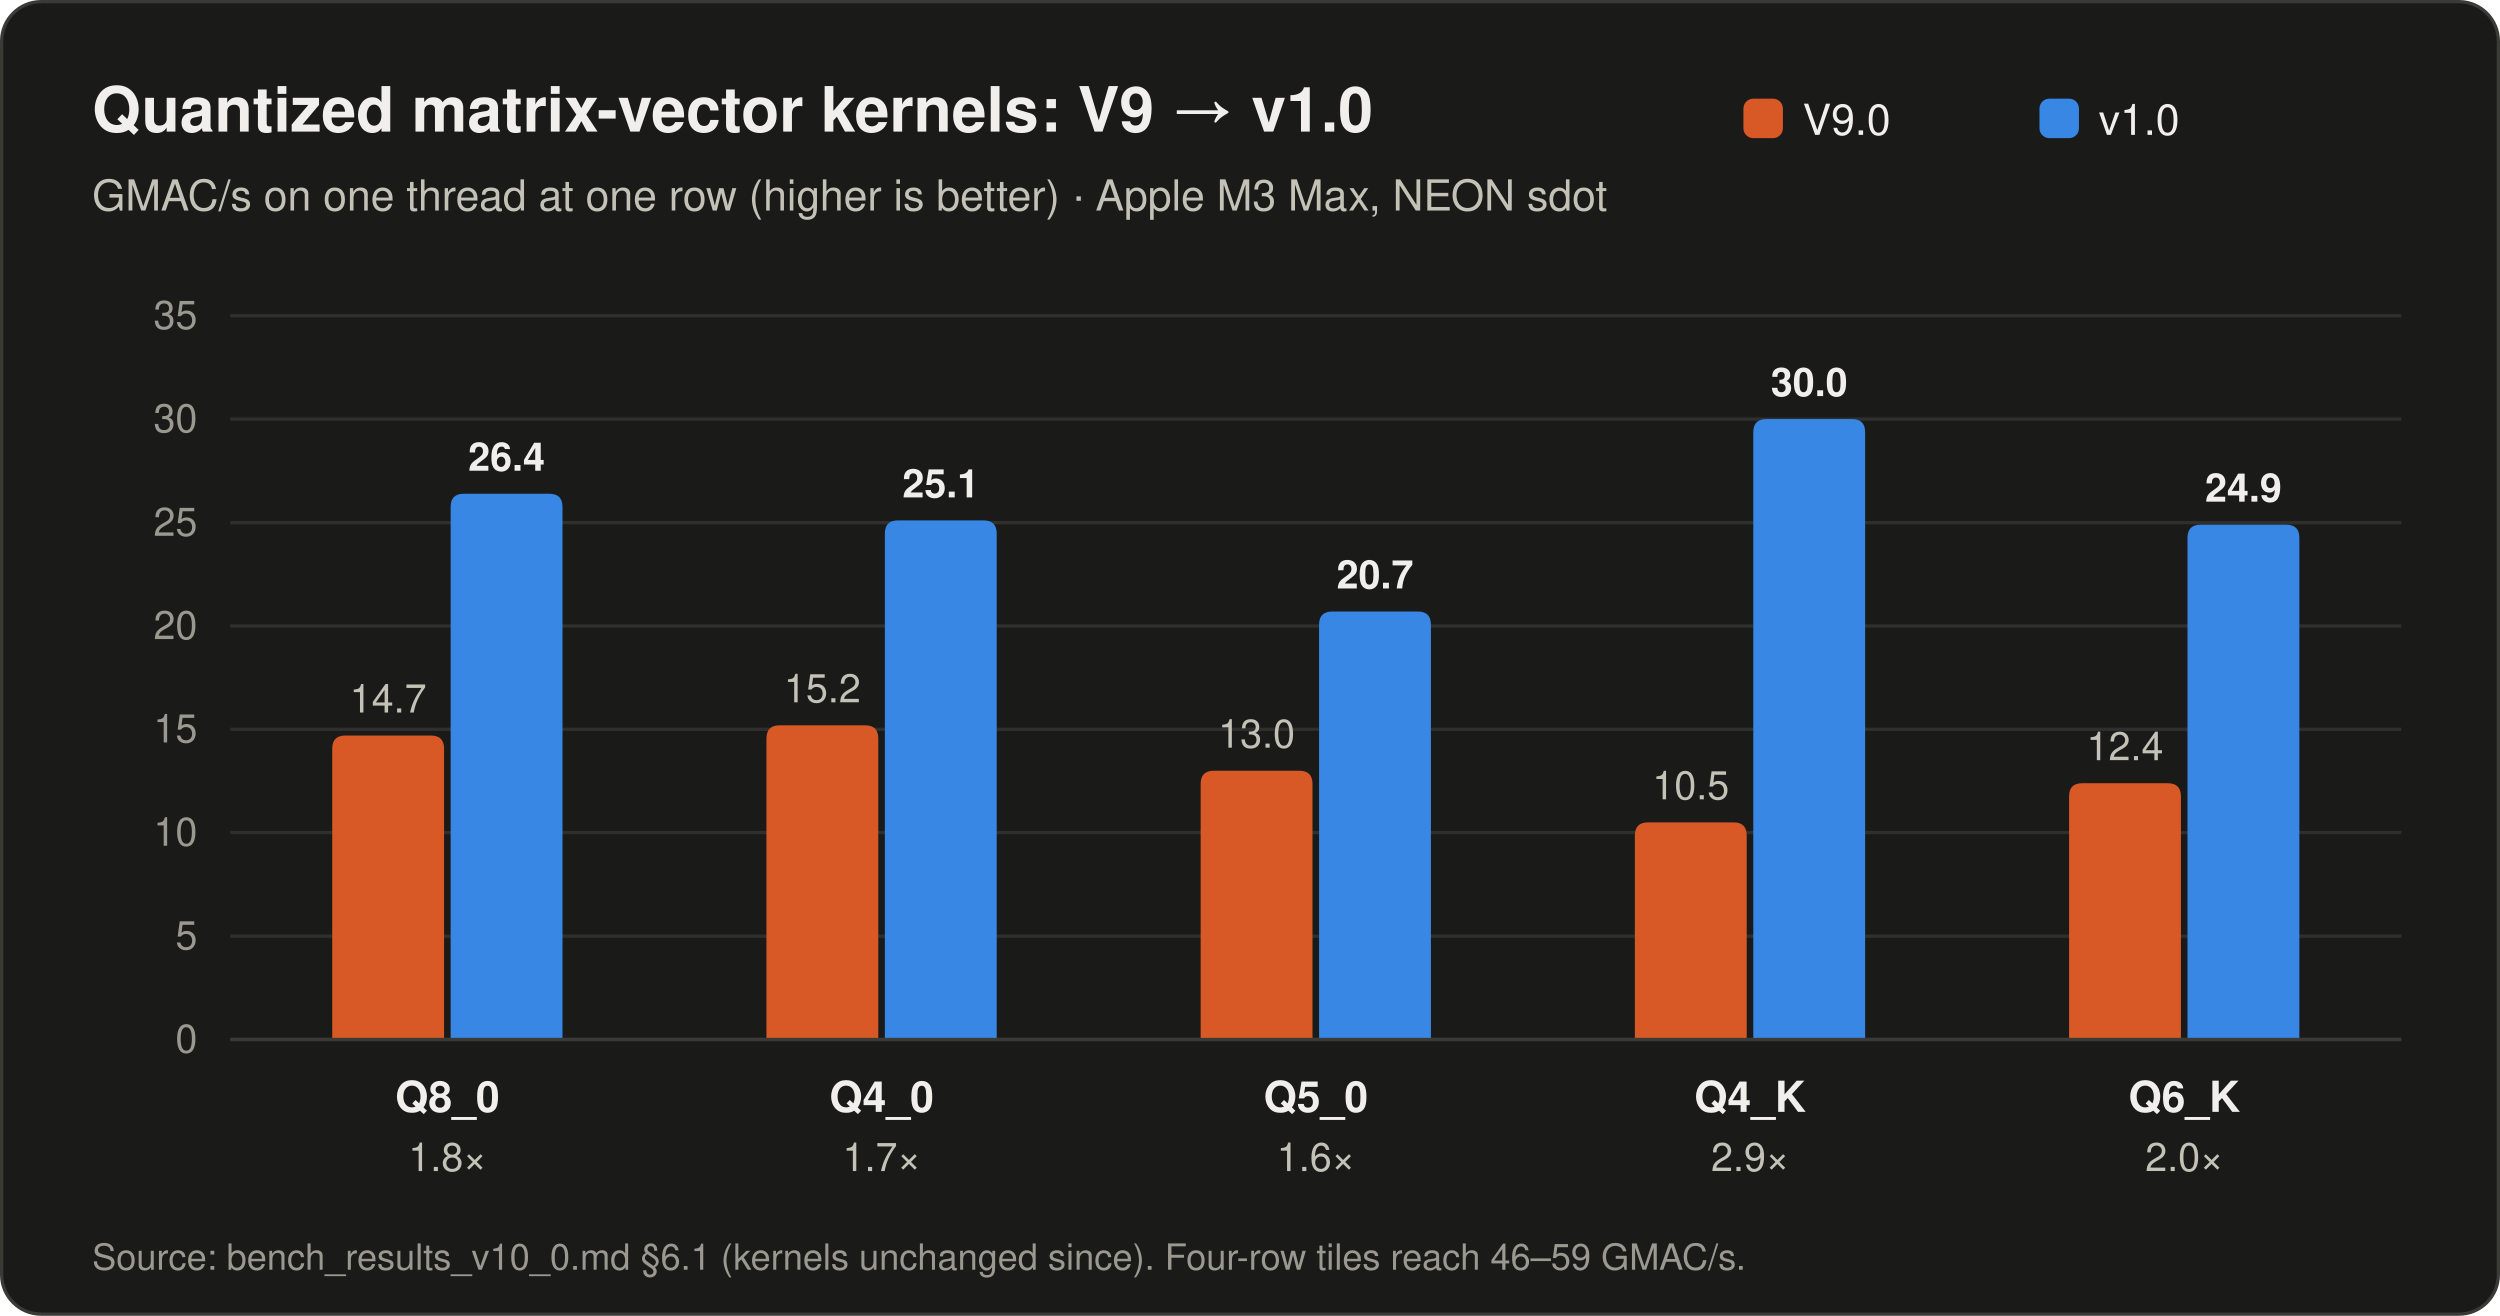
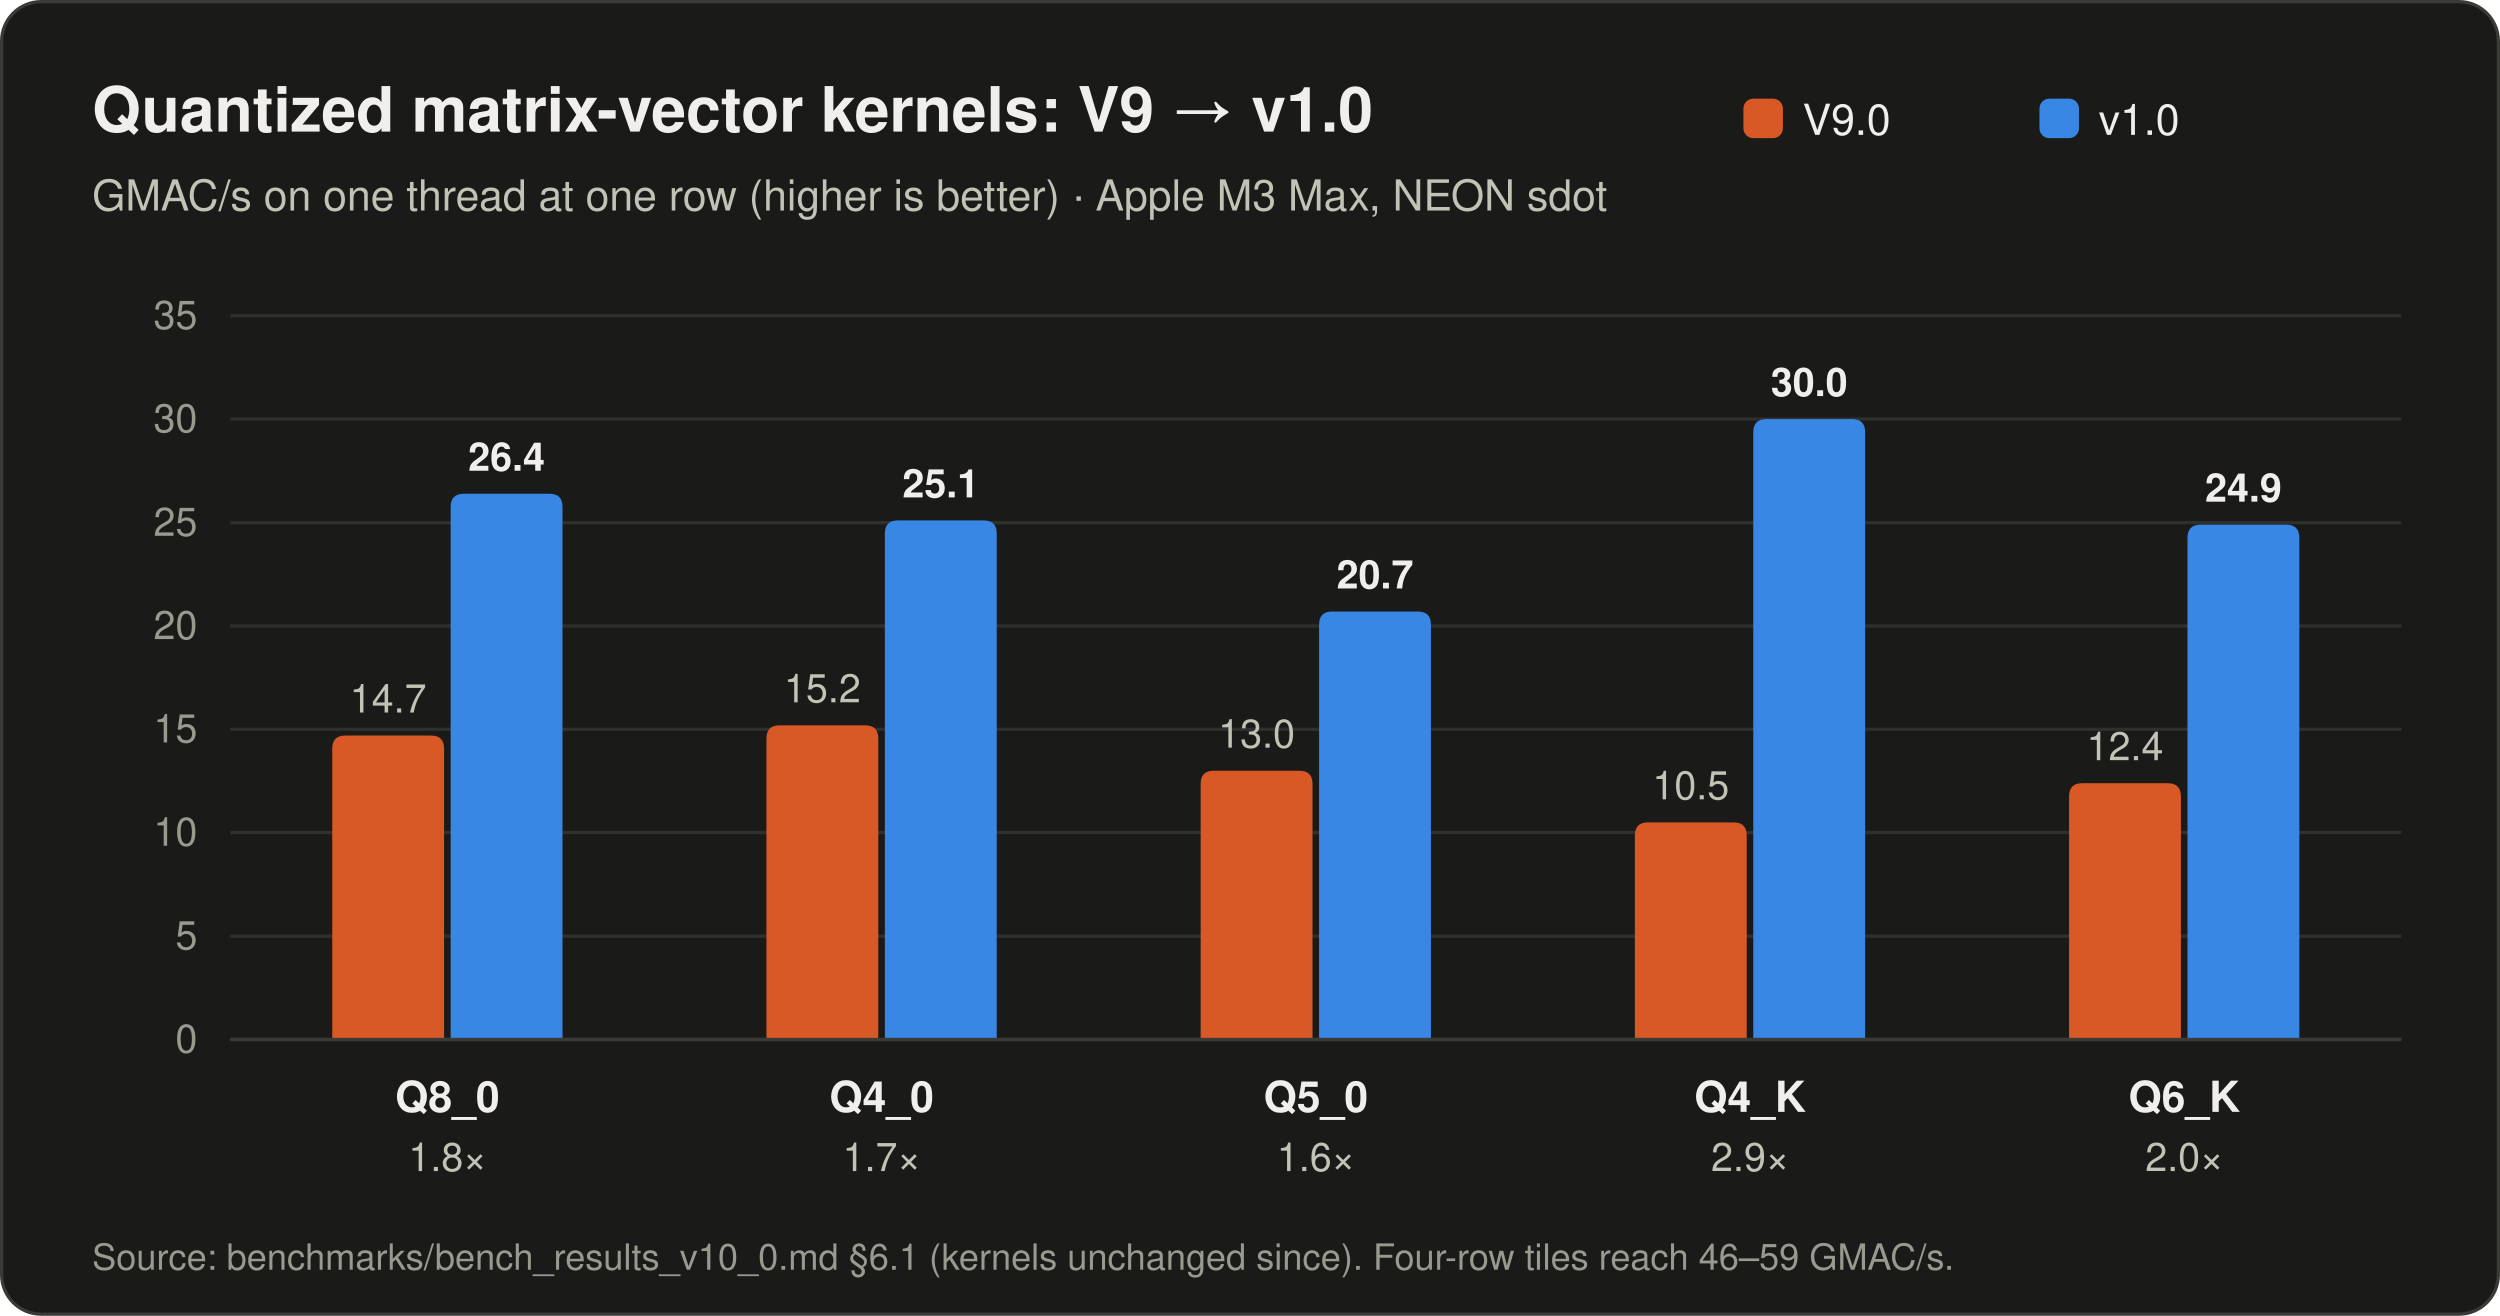
<svg xmlns="http://www.w3.org/2000/svg" viewBox="0 0 760 400" width="760" height="400" role="img" aria-label="Bar chart: kernel throughput per format, V9 vs v1.0">
  <rect x="0.5" y="0.5" width="759" height="399" rx="12" fill="#1a1a19" stroke="#3a3a37" />
  <text x="28.0" y="40.0" font-family="-apple-system, BlinkMacSystemFont, 'Segoe UI', Helvetica, Arial, sans-serif" font-size="19" font-weight="700" fill="#f0efec" text-anchor="start">Quantized matrix-vector kernels: V9 → v1.0</text>
  <text x="28.0" y="64.0" font-family="-apple-system, BlinkMacSystemFont, 'Segoe UI', Helvetica, Arial, sans-serif" font-size="13" font-weight="400" fill="#c3c2b7" text-anchor="start">GMAC/s on one thread at one row (higher is better) · Apple M3 Max, NEON sdot</text>
  <rect x="530" y="30" width="12" height="12" rx="3" fill="#d95926" />
  <text x="548.0" y="41.0" font-family="-apple-system, BlinkMacSystemFont, 'Segoe UI', Helvetica, Arial, sans-serif" font-size="13" font-weight="400" fill="#f0efec" text-anchor="start">V9.0</text>
  <rect x="620" y="30" width="12" height="12" rx="3" fill="#3987e5" />
  <text x="638.0" y="41.0" font-family="-apple-system, BlinkMacSystemFont, 'Segoe UI', Helvetica, Arial, sans-serif" font-size="13" font-weight="400" fill="#f0efec" text-anchor="start">v1.0</text>
  <line x1="70" x2="730" y1="316.0" y2="316.0" stroke="#2f2f2d" stroke-width="1" />
  <text x="60.0" y="320.0" font-family="-apple-system, BlinkMacSystemFont, 'Segoe UI', Helvetica, Arial, sans-serif" font-size="12" font-weight="400" fill="#9a9990" text-anchor="end">0</text>
  <line x1="70" x2="730" y1="284.6" y2="284.6" stroke="#2f2f2d" stroke-width="1" />
  <text x="60.0" y="288.6" font-family="-apple-system, BlinkMacSystemFont, 'Segoe UI', Helvetica, Arial, sans-serif" font-size="12" font-weight="400" fill="#9a9990" text-anchor="end">5</text>
  <line x1="70" x2="730" y1="253.1" y2="253.1" stroke="#2f2f2d" stroke-width="1" />
  <text x="60.0" y="257.1" font-family="-apple-system, BlinkMacSystemFont, 'Segoe UI', Helvetica, Arial, sans-serif" font-size="12" font-weight="400" fill="#9a9990" text-anchor="end">10</text>
  <line x1="70" x2="730" y1="221.7" y2="221.7" stroke="#2f2f2d" stroke-width="1" />
  <text x="60.0" y="225.7" font-family="-apple-system, BlinkMacSystemFont, 'Segoe UI', Helvetica, Arial, sans-serif" font-size="12" font-weight="400" fill="#9a9990" text-anchor="end">15</text>
  <line x1="70" x2="730" y1="190.3" y2="190.3" stroke="#2f2f2d" stroke-width="1" />
  <text x="60.0" y="194.3" font-family="-apple-system, BlinkMacSystemFont, 'Segoe UI', Helvetica, Arial, sans-serif" font-size="12" font-weight="400" fill="#9a9990" text-anchor="end">20</text>
  <line x1="70" x2="730" y1="158.9" y2="158.9" stroke="#2f2f2d" stroke-width="1" />
  <text x="60.0" y="162.9" font-family="-apple-system, BlinkMacSystemFont, 'Segoe UI', Helvetica, Arial, sans-serif" font-size="12" font-weight="400" fill="#9a9990" text-anchor="end">25</text>
  <line x1="70" x2="730" y1="127.4" y2="127.4" stroke="#2f2f2d" stroke-width="1" />
  <text x="60.0" y="131.4" font-family="-apple-system, BlinkMacSystemFont, 'Segoe UI', Helvetica, Arial, sans-serif" font-size="12" font-weight="400" fill="#9a9990" text-anchor="end">30</text>
  <line x1="70" x2="730" y1="96.0" y2="96.0" stroke="#2f2f2d" stroke-width="1" />
  <text x="60.0" y="100.0" font-family="-apple-system, BlinkMacSystemFont, 'Segoe UI', Helvetica, Arial, sans-serif" font-size="12" font-weight="400" fill="#9a9990" text-anchor="end">35</text>
  <path d="M101.0,316.0 L101.0,227.6 Q101.0,223.6 105.0,223.6 L131.0,223.6 Q135.0,223.6 135.0,227.6 L135.0,316.0 Z" fill="#d95926" />
  <text x="118.0" y="216.6" font-family="-apple-system, BlinkMacSystemFont, 'Segoe UI', Helvetica, Arial, sans-serif" font-size="12" font-weight="400" fill="#c3c2b7" text-anchor="middle">14.7</text>
  <path d="M137.0,316.0 L137.0,154.1 Q137.0,150.1 141.0,150.1 L167.0,150.1 Q171.0,150.1 171.0,154.1 L171.0,316.0 Z" fill="#3987e5" />
  <text x="154.0" y="143.1" font-family="-apple-system, BlinkMacSystemFont, 'Segoe UI', Helvetica, Arial, sans-serif" font-size="12" font-weight="600" fill="#f0efec" text-anchor="middle">26.4</text>
  <text x="136.0" y="338.0" font-family="-apple-system, BlinkMacSystemFont, 'Segoe UI', Helvetica, Arial, sans-serif" font-size="13" font-weight="600" fill="#f0efec" text-anchor="middle">Q8_0</text>
  <text x="136.0" y="356.0" font-family="-apple-system, BlinkMacSystemFont, 'Segoe UI', Helvetica, Arial, sans-serif" font-size="12" font-weight="400" fill="#c3c2b7" text-anchor="middle">1.8×</text>
  <path d="M233.0,316.0 L233.0,224.5 Q233.0,220.5 237.0,220.5 L263.0,220.5 Q267.0,220.5 267.0,224.5 L267.0,316.0 Z" fill="#d95926" />
  <text x="250.0" y="213.5" font-family="-apple-system, BlinkMacSystemFont, 'Segoe UI', Helvetica, Arial, sans-serif" font-size="12" font-weight="400" fill="#c3c2b7" text-anchor="middle">15.2</text>
  <path d="M269.0,316.0 L269.0,162.2 Q269.0,158.2 273.0,158.2 L299.0,158.2 Q303.0,158.2 303.0,162.2 L303.0,316.0 Z" fill="#3987e5" />
  <text x="286.0" y="151.2" font-family="-apple-system, BlinkMacSystemFont, 'Segoe UI', Helvetica, Arial, sans-serif" font-size="12" font-weight="600" fill="#f0efec" text-anchor="middle">25.1</text>
  <text x="268.0" y="338.0" font-family="-apple-system, BlinkMacSystemFont, 'Segoe UI', Helvetica, Arial, sans-serif" font-size="13" font-weight="600" fill="#f0efec" text-anchor="middle">Q4_0</text>
  <text x="268.0" y="356.0" font-family="-apple-system, BlinkMacSystemFont, 'Segoe UI', Helvetica, Arial, sans-serif" font-size="12" font-weight="400" fill="#c3c2b7" text-anchor="middle">1.7×</text>
  <path d="M365.0,316.0 L365.0,238.3 Q365.0,234.3 369.0,234.3 L395.0,234.3 Q399.0,234.3 399.0,238.3 L399.0,316.0 Z" fill="#d95926" />
  <text x="382.0" y="227.3" font-family="-apple-system, BlinkMacSystemFont, 'Segoe UI', Helvetica, Arial, sans-serif" font-size="12" font-weight="400" fill="#c3c2b7" text-anchor="middle">13.0</text>
  <path d="M401.0,316.0 L401.0,189.9 Q401.0,185.9 405.0,185.9 L431.0,185.9 Q435.0,185.9 435.0,189.9 L435.0,316.0 Z" fill="#3987e5" />
  <text x="418.0" y="178.9" font-family="-apple-system, BlinkMacSystemFont, 'Segoe UI', Helvetica, Arial, sans-serif" font-size="12" font-weight="600" fill="#f0efec" text-anchor="middle">20.7</text>
  <text x="400.0" y="338.0" font-family="-apple-system, BlinkMacSystemFont, 'Segoe UI', Helvetica, Arial, sans-serif" font-size="13" font-weight="600" fill="#f0efec" text-anchor="middle">Q5_0</text>
  <text x="400.0" y="356.0" font-family="-apple-system, BlinkMacSystemFont, 'Segoe UI', Helvetica, Arial, sans-serif" font-size="12" font-weight="400" fill="#c3c2b7" text-anchor="middle">1.6×</text>
  <path d="M497.0,316.0 L497.0,254.0 Q497.0,250.0 501.0,250.0 L527.0,250.0 Q531.0,250.0 531.0,254.0 L531.0,316.0 Z" fill="#d95926" />
  <text x="514.0" y="243.0" font-family="-apple-system, BlinkMacSystemFont, 'Segoe UI', Helvetica, Arial, sans-serif" font-size="12" font-weight="400" fill="#c3c2b7" text-anchor="middle">10.5</text>
  <path d="M533.0,316.0 L533.0,131.4 Q533.0,127.4 537.0,127.4 L563.0,127.4 Q567.0,127.4 567.0,131.4 L567.0,316.0 Z" fill="#3987e5" />
  <text x="550.0" y="120.4" font-family="-apple-system, BlinkMacSystemFont, 'Segoe UI', Helvetica, Arial, sans-serif" font-size="12" font-weight="600" fill="#f0efec" text-anchor="middle">30.0</text>
  <text x="532.0" y="338.0" font-family="-apple-system, BlinkMacSystemFont, 'Segoe UI', Helvetica, Arial, sans-serif" font-size="13" font-weight="600" fill="#f0efec" text-anchor="middle">Q4_K</text>
  <text x="532.0" y="356.0" font-family="-apple-system, BlinkMacSystemFont, 'Segoe UI', Helvetica, Arial, sans-serif" font-size="12" font-weight="400" fill="#c3c2b7" text-anchor="middle">2.9×</text>
  <path d="M629.0,316.0 L629.0,242.1 Q629.0,238.1 633.0,238.1 L659.0,238.1 Q663.0,238.1 663.0,242.1 L663.0,316.0 Z" fill="#d95926" />
  <text x="646.0" y="231.1" font-family="-apple-system, BlinkMacSystemFont, 'Segoe UI', Helvetica, Arial, sans-serif" font-size="12" font-weight="400" fill="#c3c2b7" text-anchor="middle">12.4</text>
  <path d="M665.0,316.0 L665.0,163.5 Q665.0,159.5 669.0,159.5 L695.0,159.5 Q699.0,159.5 699.0,163.5 L699.0,316.0 Z" fill="#3987e5" />
  <text x="682.0" y="152.5" font-family="-apple-system, BlinkMacSystemFont, 'Segoe UI', Helvetica, Arial, sans-serif" font-size="12" font-weight="600" fill="#f0efec" text-anchor="middle">24.9</text>
  <text x="664.0" y="338.0" font-family="-apple-system, BlinkMacSystemFont, 'Segoe UI', Helvetica, Arial, sans-serif" font-size="13" font-weight="600" fill="#f0efec" text-anchor="middle">Q6_K</text>
  <text x="664.0" y="356.0" font-family="-apple-system, BlinkMacSystemFont, 'Segoe UI', Helvetica, Arial, sans-serif" font-size="12" font-weight="400" fill="#c3c2b7" text-anchor="middle">2.0×</text>
  <line x1="70" x2="730" y1="316" y2="316" stroke="#3a3a37" stroke-width="1" />
-   <text x="28.0" y="386.0" font-family="-apple-system, BlinkMacSystemFont, 'Segoe UI', Helvetica, Arial, sans-serif" font-size="11" font-weight="400" fill="#9a9990" text-anchor="start">Source: bench_results_v10_0.md §6.1 (kernels unchanged since). Four-row tiles reach 46–59 GMAC/s.</text>
+   <text x="28.0" y="386.0" font-family="-apple-system, BlinkMacSystemFont, 'Segoe UI', Helvetica, Arial, sans-serif" font-size="11" font-weight="400" fill="#9a9990" text-anchor="start">Source: benchmarks/bench_results_v10_0.md §6.1 (kernels unchanged since). Four-row tiles reach 46–59 GMAC/s.</text>
</svg>
